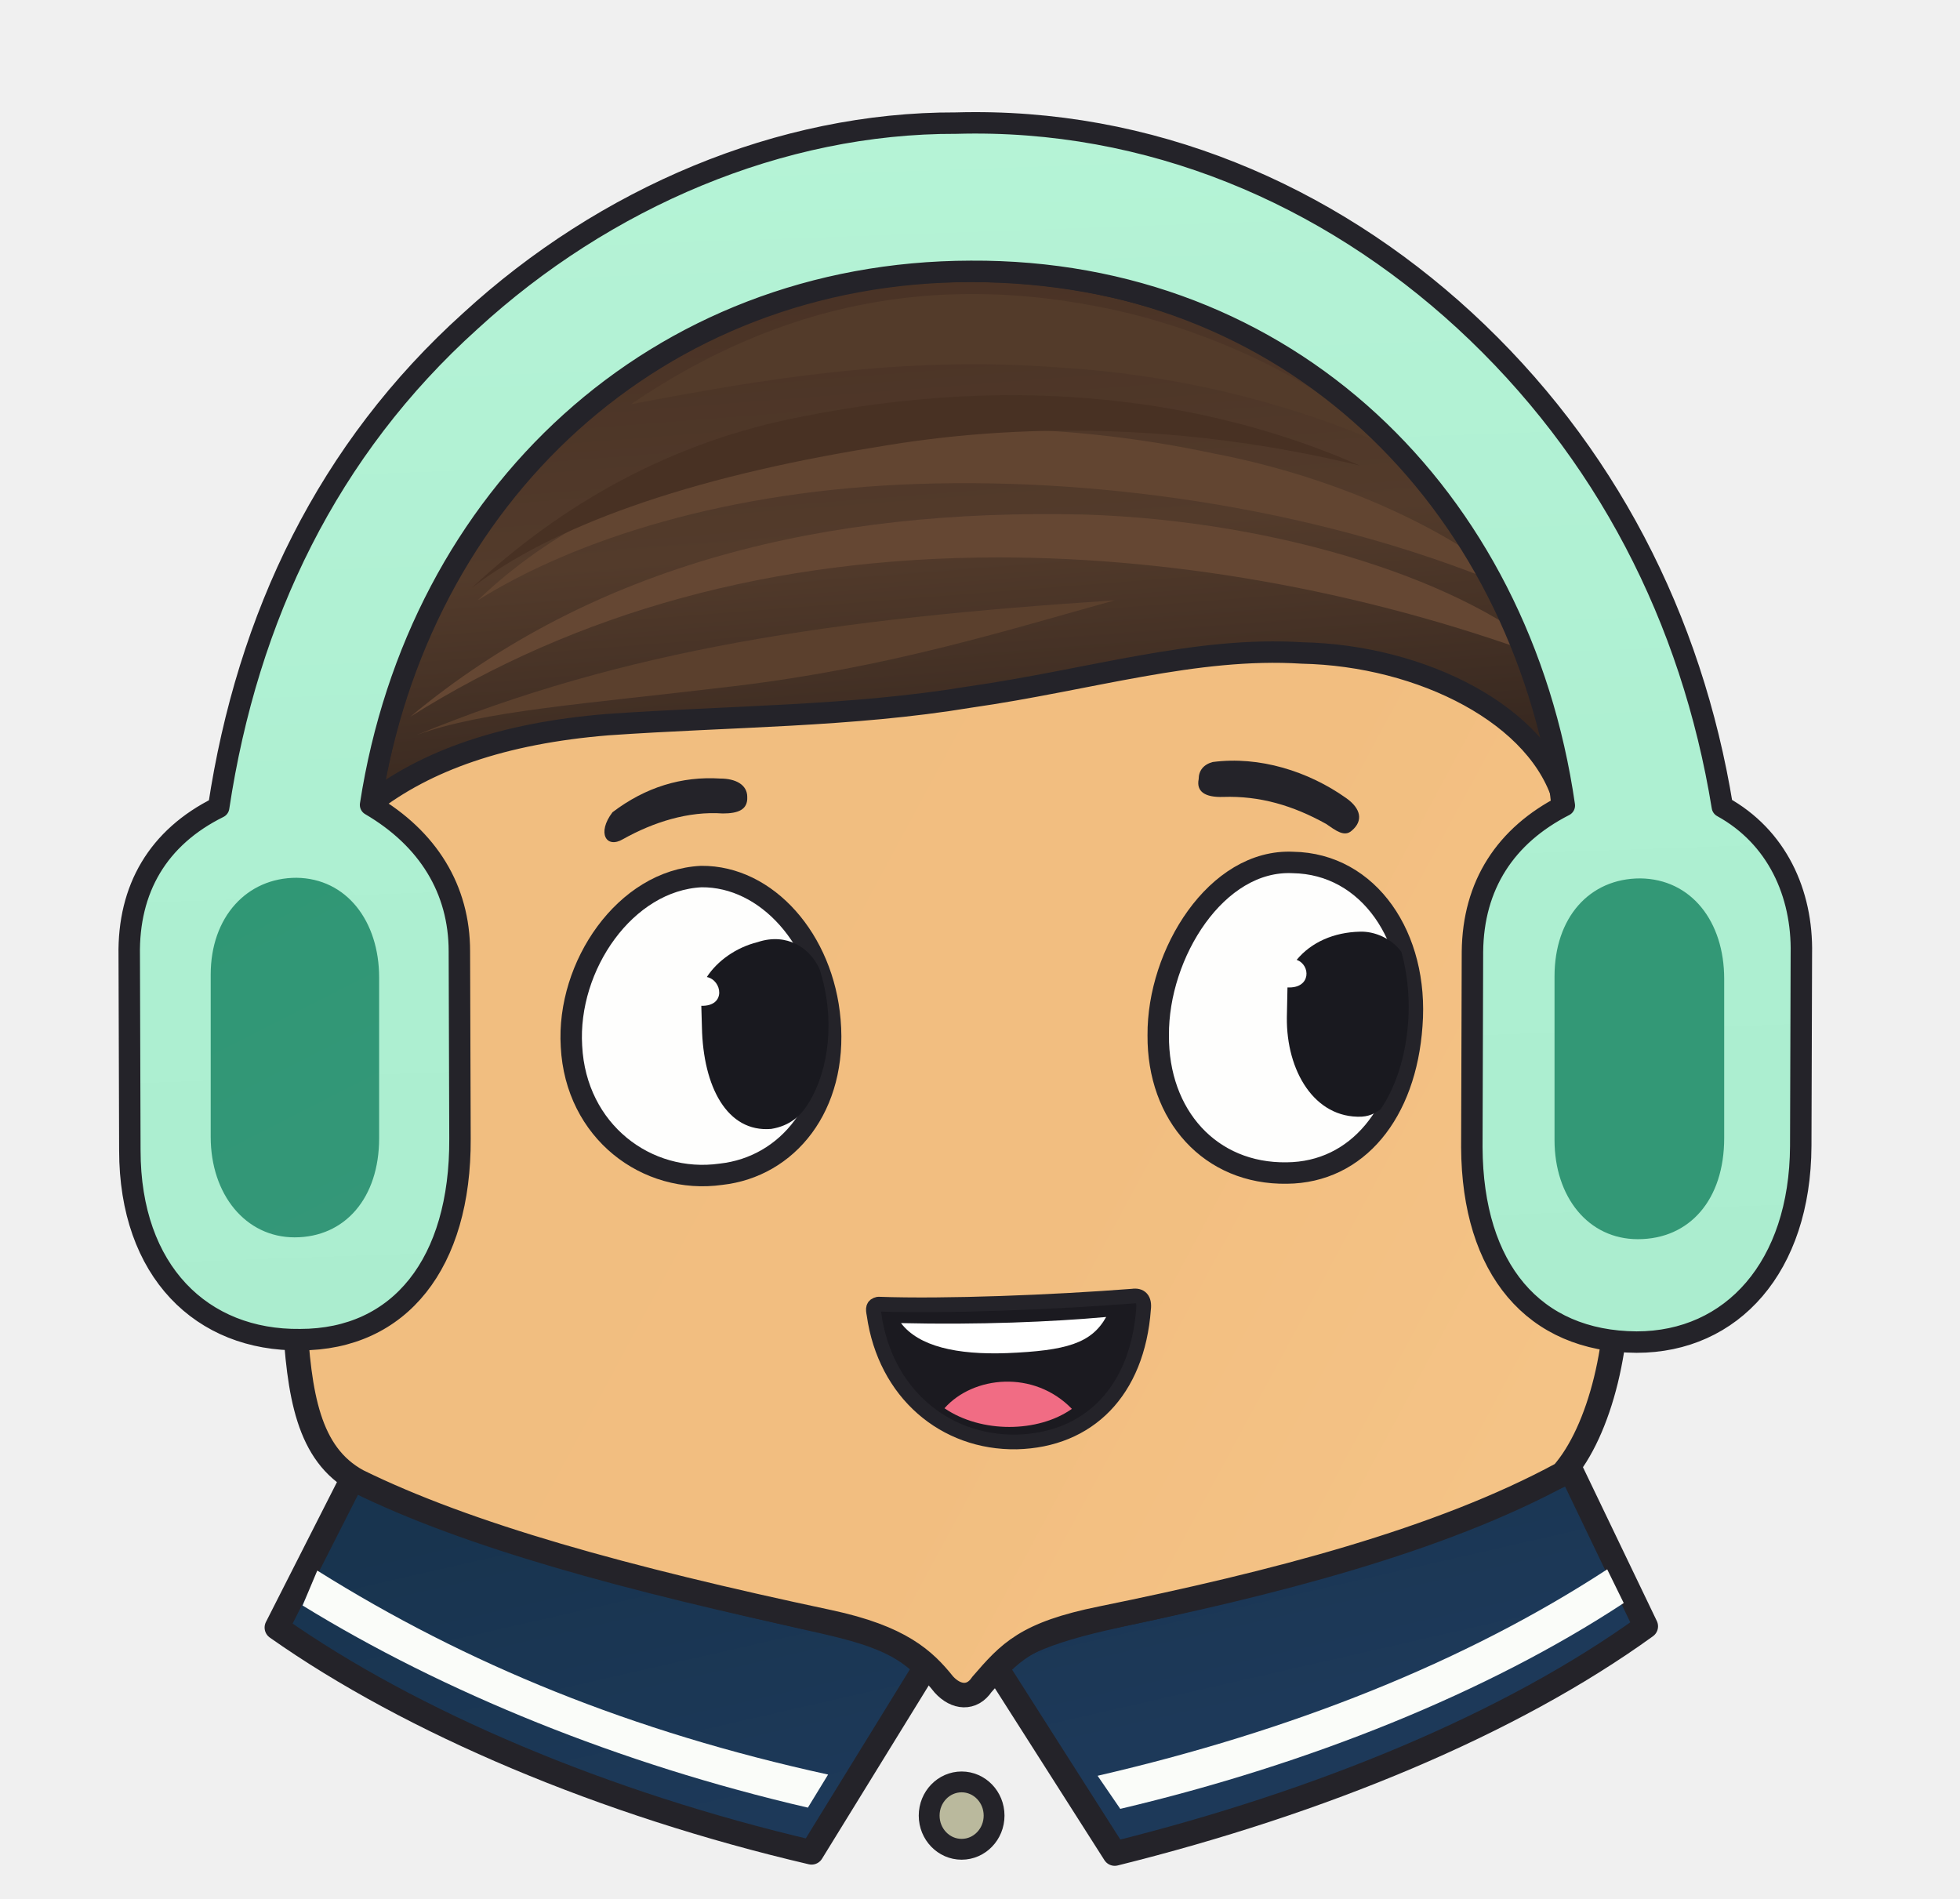
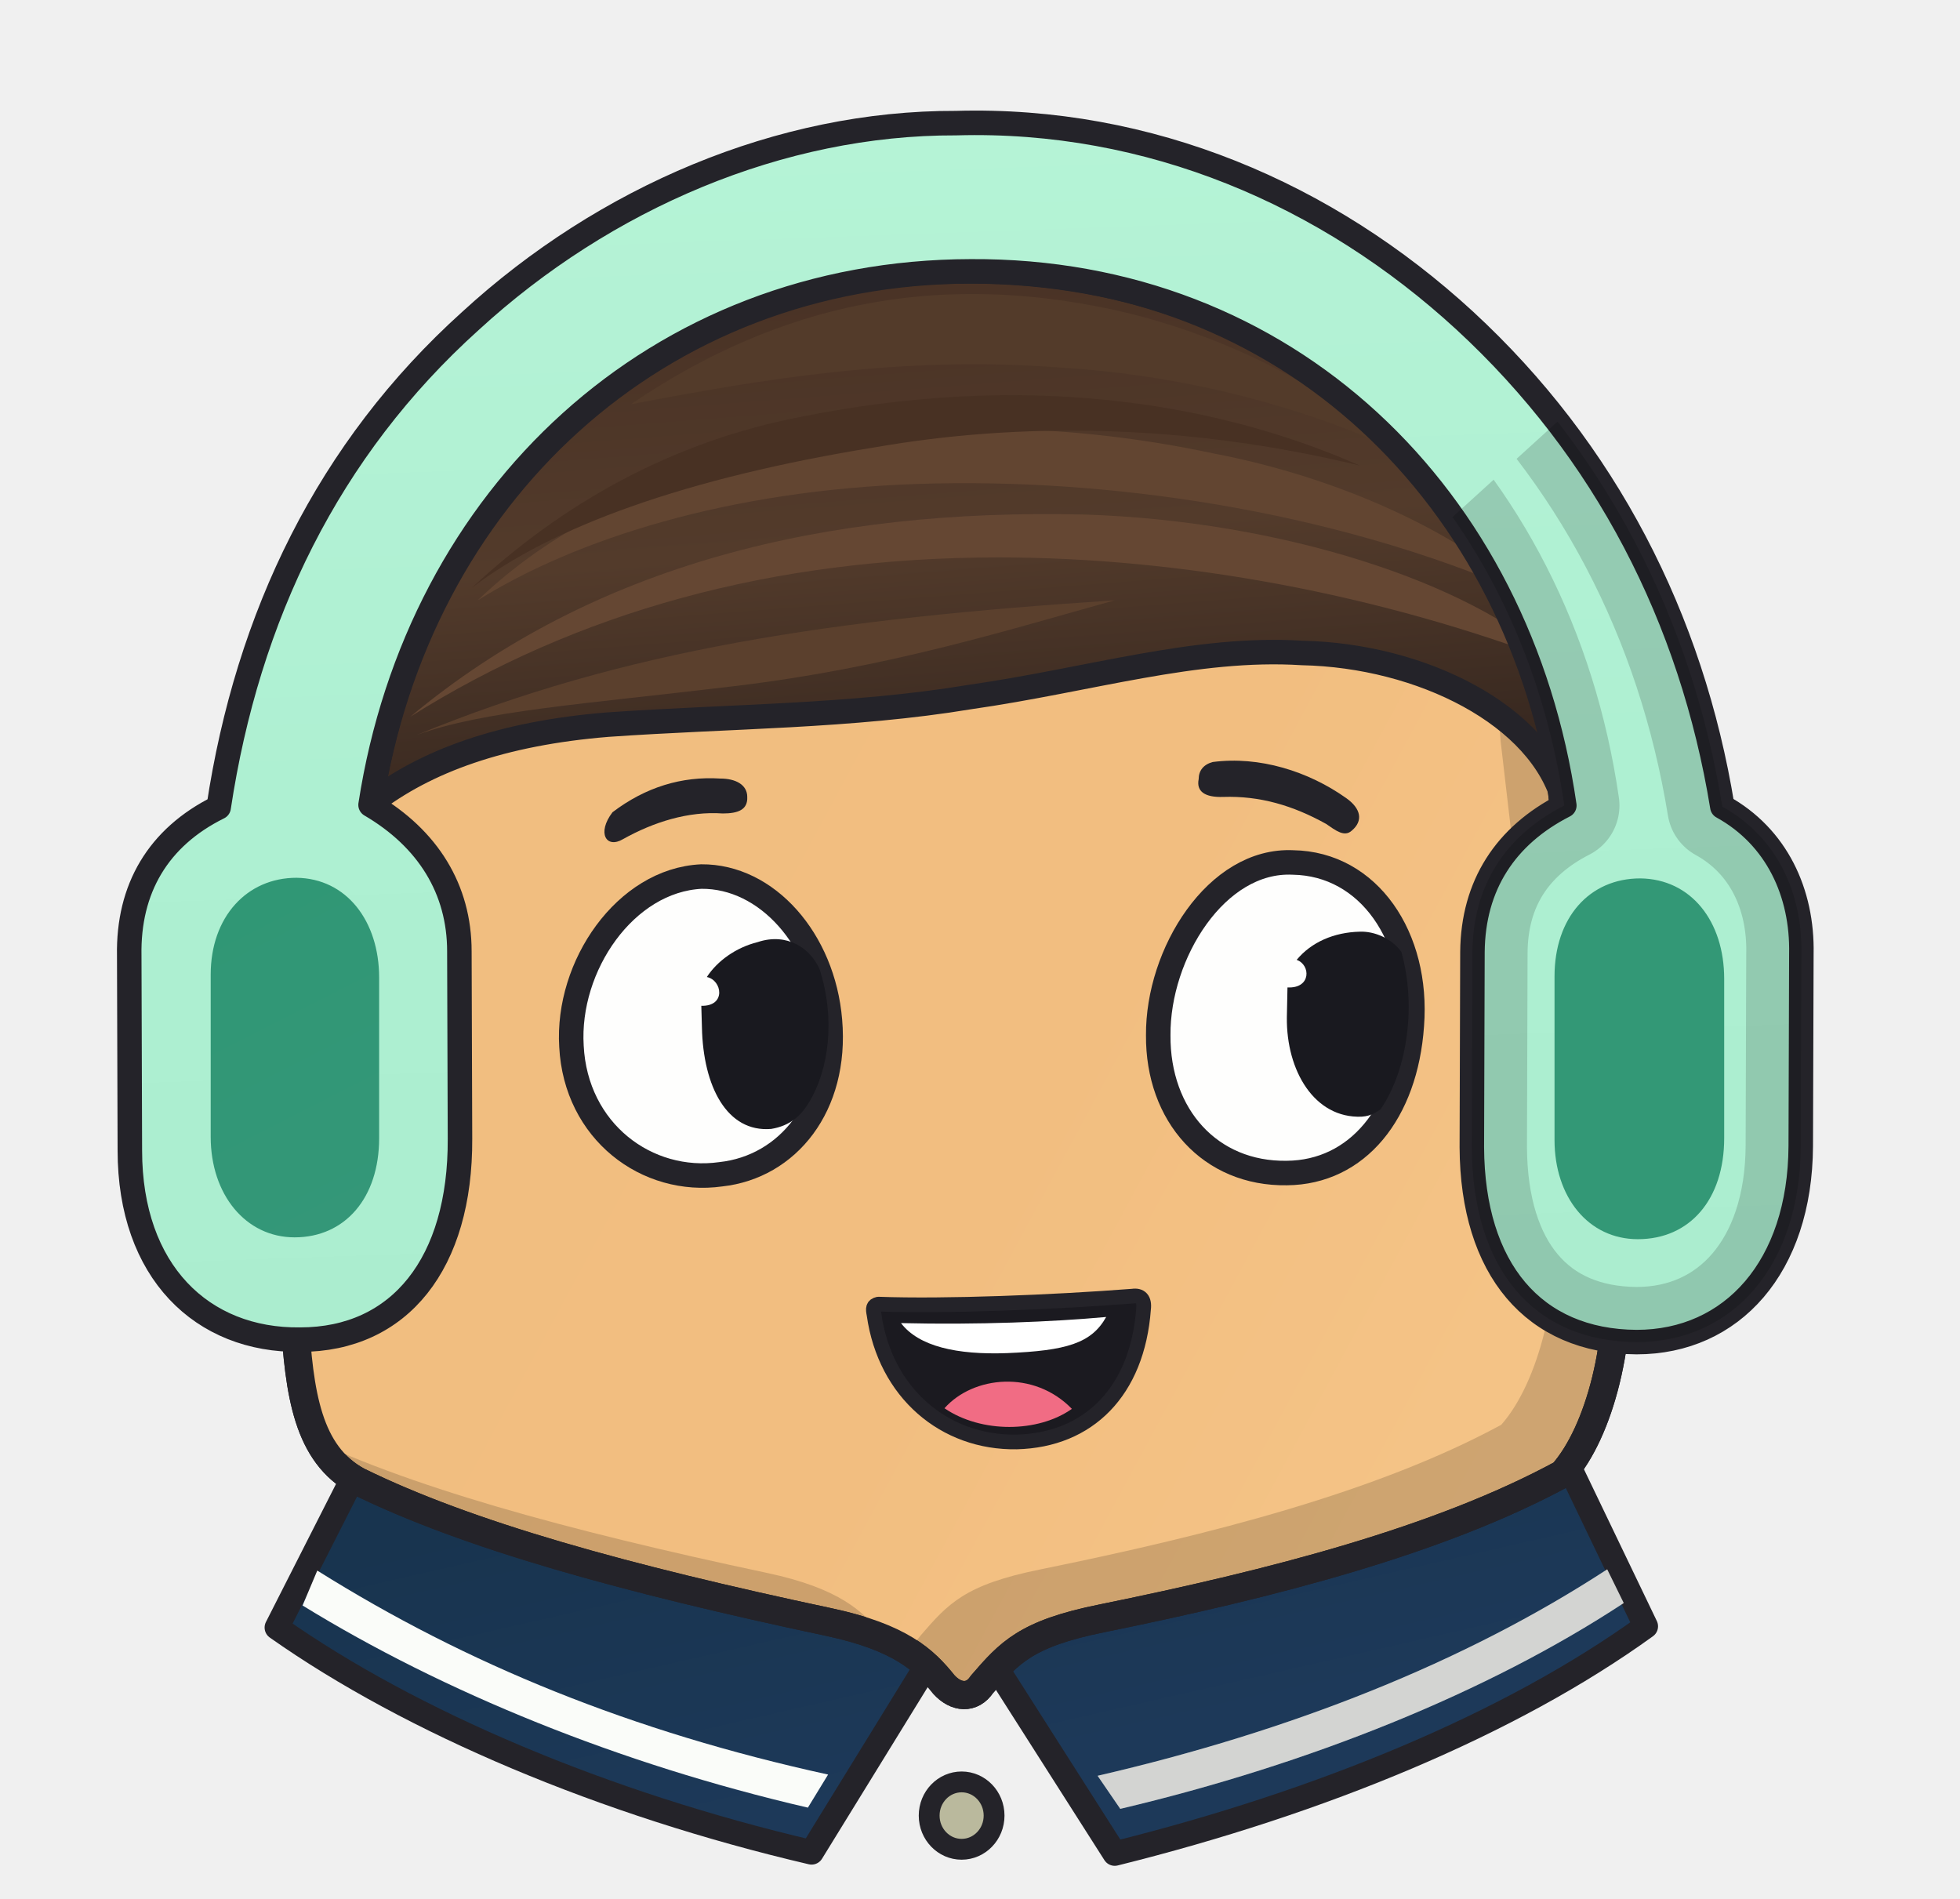
- <svg xmlns="http://www.w3.org/2000/svg" viewBox="0 0 320 310" fill="none" stroke="#242329" stroke-width="3.5" stroke-linecap="round" stroke-linejoin="round" role="img" aria-labelledby="headphones-listening-title headphones-listening-description">
+ <svg xmlns="http://www.w3.org/2000/svg" viewBox="0 0 320 310" fill="none" stroke="#242329" stroke-width="4" stroke-linecap="round" stroke-linejoin="round" role="img" aria-labelledby="headphones-listening-title headphones-listening-description">
  <defs>
    <linearGradient id="headphones-listening-skin" x1="84" y1="144" x2="251" y2="234" gradientUnits="userSpaceOnUse">
      <stop stop-color="#F1BE80" />
      <stop offset=".55" stop-color="#F2BE80" />
      <stop offset="1" stop-color="#F4C386" />
    </linearGradient>
    <linearGradient id="headphones-listening-hair" x1="151" y1="43" x2="158" y2="133" gradientUnits="userSpaceOnUse">
      <stop stop-color="#493225" />
      <stop offset=".5" stop-color="#533B2B" />
      <stop offset="1" stop-color="#33251E" />
    </linearGradient>
    <linearGradient id="headphones-listening-mint" x1="155" y1="20" x2="162" y2="216" gradientUnits="userSpaceOnUse">
      <stop stop-color="#B5F3D6" />
      <stop offset=".55" stop-color="#AEF0D2" />
      <stop offset="1" stop-color="#ABEDCF" />
    </linearGradient>
    <linearGradient id="headphones-listening-ear-cushion" x1="35" y1="147" x2="62" y2="200" gradientUnits="userSpaceOnUse">
      <stop stop-color="#309775" />
      <stop offset="1" stop-color="#349778" />
    </linearGradient>
    <linearGradient id="headphones-listening-collar-fabric" x1="99" y1="244" x2="112" y2="301" gradientUnits="userSpaceOnUse">
      <stop stop-color="#18344F" />
      <stop offset="1" stop-color="#1D3959" />
    </linearGradient>
    <clipPath id="headphones-listening-hair-boundary">
      <path d="M60.5 131.2C68.5 80.1 106.6 44 158.6 44.3C210.7 44.5 247.6 79.4 255.4 131.1C251.6 116.7 232 107 212.6 106.6C195.2 105.5 177.9 111 158.3 113.8C139 117 119.2 116.9 99.2 118.3C82 119.7 69.5 124.2 60.5 131.2Z" />
    </clipPath>
    <clipPath id="headphones-listening-head-clip">
      <path d="M61 130.5C63 83 104 44 159 44C212 44 252 82 255 129L263.8 204.5C265 218.8 261.2 233.7 255.1 240.6C235 251.5 207.9 258.5 179.9 264.2C167.5 266.7 164.8 269.8 160.3 275C158.7 277.4 156.1 277.2 154.1 275C150.9 271 147 267.3 135.3 264.8C101.9 257.7 76.3 250.6 58.4 241.8C50.3 237.4 48.8 227.7 48.1 214.7L50.5 155Z" />
    </clipPath>
    <clipPath id="headphones-listening-confident-eyes">
      <path d="M90 158L238 148L238 199L90 199Z" />
    </clipPath>
    <clipPath id="headphones-listening-soft-lids">
      <path d="M90 160Q114 149 139 157L139 199L90 199ZM185 157Q210 145 236 153L236 199L185 199Z" />
    </clipPath>
+     <clipPath id="headphones-listening-fin-half">
+       <path d="M330 0H420V420H0V300Z" />
+     </clipPath>
+     <clipPath id="headphones-listening-fin-collar-back">
+       <path d="M262.4 256.2C239.1 271.4 210.8 282.6 179.2 289.9L182.9 295.3C213.8 288 242.9 276.3 265.1 261.7Z" />
+     </clipPath>
+     <clipPath id="headphones-listening-fin-hat">
+       <path d="M35.7 131.8C40.4 100.6 53.6 73.3 76.8 52.4C98.7 32.3 127.4 20 156.1 20.1C187.7 19.2 216.7 31.7 239.1 52.3C262.1 73.5 276.2 101 281.2 131.7C290.1 136.6 294.3 145.8 294.1 155.7L294 187.1C293.9 206.8 282.8 219.1 267.2 219.1C250.4 219 240.4 207.2 240.3 187.3L240.4 155.4C240.5 144.5 245.8 136.4 255.4 131.5C248.1 81 210.1 44 158.5 44.3C107.2 44.4 68.3 80.9 60.5 131.4C69.9 136.9 75 145.2 75 155.3L75.1 185.9C75.2 206.2 65.3 218.7 49 218.7C33 218.9 21.2 207.6 21.2 187.8L21.1 156C20.9 145.1 25.8 136.7 35.7 131.8Z" />
+     </clipPath>
  </defs>
  <g id="headphones-listening-collar">
    <path id="headphones-listening-collar-left" d="M58.2 240.1L45.2 265.7C67.2 281.2 98.7 294.5 132.5 302.4L151.1 272.2C145.7 266.5 137.4 265.5 127 263C101.1 257.1 78.1 250.1 58.2 240.1Z" fill="url(#headphones-listening-collar-fabric)" stroke-width="4" />
    <path id="headphones-listening-collar-right" d="M256.5 240.1L268.7 265.5C246.7 281.4 215.8 294.2 182 302.6L162.5 272C167 266.9 176.8 264.9 188 262.5C214 256.6 235 249.3 256.5 240.1Z" fill="url(#headphones-listening-collar-fabric)" stroke-width="4" />
    <path d="M51.8 256.4C76.2 271.7 103.2 282.7 135.2 289.7L131.9 295.1C101.2 288 72.3 276.2 49.4 262.1Z" fill="#FAFCF9" stroke="none" />
    <path d="M262.4 256.2C239.1 271.4 210.8 282.6 179.2 289.9L182.9 295.3C213.8 288 242.9 276.3 265.1 261.7Z" fill="#FAFCF9" stroke="none" />
    <path d="M154.1 274.5L161.1 274.5" stroke-width="3" />
    <ellipse cx="157" cy="296.4" rx="5.3" ry="5.5" fill="#BAB99D" stroke-width="3.4" />
  </g>
+   <g clip-path="url(#headphones-listening-fin-collar-back)">
+     <g clip-path="url(#headphones-listening-fin-half)">
+       <path d="M262.4 256.2C239.1 271.4 210.8 282.6 179.2 289.9L182.9 295.3C213.8 288 242.9 276.3 265.1 261.7Z" fill="none" stroke="#000000" stroke-opacity=".16" stroke-width="18" />
+     </g>
+   </g>
  <g id="headphones-listening-head">
-     <path d="M61 130.5C63 83 104 44 159 44C212 44 252 82 255 129L263.8 204.5C265 218.8 261.2 233.7 255.1 240.6C235 251.5 207.9 258.5 179.9 264.2C167.5 266.7 164.8 269.8 160.3 275C158.7 277.4 156.1 277.2 154.1 275C150.9 271 147 267.3 135.3 264.8C101.9 257.7 76.3 250.6 58.4 241.8C50.3 237.4 48.8 227.7 48.1 214.7L50.5 155Z" fill="url(#headphones-listening-skin)" stroke-width="4" />
+     <path d="M61 130.5C63 83 104 44 159 44C212 44 252 82 255 129L263.8 204.5C265 218.8 261.2 233.7 255.1 240.6C235 251.5 207.9 258.5 179.9 264.2C167.5 266.7 164.8 269.8 160.3 275C158.7 277.4 156.1 277.2 154.1 275C150.9 271 147 267.3 135.3 264.8C101.9 257.7 76.3 250.6 58.4 241.8C50.3 237.4 48.8 227.7 48.1 214.7L50.5 155Z" fill="url(#headphones-listening-skin)" stroke-width="4.6" />
  </g>
+   <g clip-path="url(#headphones-listening-head-clip)" stroke="none">
+     <path d="M61 130.5C63 83 104 44 159 44C212 44 252 82 255 129L263.8 204.5C265 218.8 261.2 233.7 255.1 240.6C235 251.5 207.9 258.5 179.9 264.2C167.5 266.7 164.8 269.8 160.3 275C158.7 277.4 156.1 277.2 154.1 275C150.9 271 147 267.3 135.3 264.8C101.9 257.7 76.3 250.6 58.4 241.8C50.3 237.4 48.8 227.7 48.1 214.7L50.5 155Z" fill="#000000" fill-opacity=".16" />
+     <path d="M61 130.5C63 83 104 44 159 44C212 44 252 82 255 129L263.8 204.5C265 218.8 261.2 233.7 255.1 240.6C235 251.5 207.9 258.5 179.9 264.2C167.5 266.7 164.8 269.8 160.3 275C158.7 277.4 156.1 277.2 154.1 275C150.9 271 147 267.3 135.3 264.8C101.9 257.7 76.3 250.6 58.4 241.8C50.3 237.4 48.8 227.7 48.1 214.7L50.5 155Z" transform="translate(-10 -8)" fill="url(#headphones-listening-skin)" />
+   </g>
+   <path d="M61 130.5C63 83 104 44 159 44C212 44 252 82 255 129L263.8 204.5C265 218.8 261.2 233.7 255.1 240.6C235 251.5 207.9 258.5 179.9 264.2C167.5 266.7 164.8 269.8 160.3 275C158.7 277.4 156.1 277.2 154.1 275C150.9 271 147 267.3 135.3 264.8C101.9 257.7 76.3 250.6 58.4 241.8C50.3 237.4 48.8 227.7 48.1 214.7L50.5 155Z" fill="none" stroke-width="4.6" />
  <g id="headphones-listening-hair-front">
    <path d="M60.5 131.2C68.5 80.1 106.6 44 158.6 44.3C210.7 44.5 247.6 79.4 255.4 131.1C251.6 116.7 232 107 212.6 106.6C195.2 105.5 177.9 111 158.3 113.8C139 117 119.2 116.9 99.2 118.3C82 119.7 69.5 124.2 60.5 131.2Z" fill="url(#headphones-listening-hair)" />
    <g clip-path="url(#headphones-listening-hair-boundary)" stroke="none">
      <path d="M78 98C104 73 151 64 198 74C219 78 238 87 249 97C217 83 180 78 150 79C119 80 94 88 78 98Z" fill="#624531" />
      <path d="M67 117C97 92 135 83 177 84C209 85 240 95 254 108C225 97 193 91 163 91C126 91 94 100 67 117Z" fill="#654733" />
      <path d="M77 96C92 82 110 72 131 68C166 61 197 65 222 76C193 69 166 69 143 73C112 78 90 86 77 96Z" fill="#483123" />
      <path d="M103 66C128 49 153 45 179 50C195 53 214 61 227 73C209 65 190 61 173 60C147 58 124 62 103 66Z" fill="#533B2A" />
      <path d="M68 120C102 106 136 101 182 98C164 103 145 109 120 112C95 115 79 116 68 120Z" fill="#5B402D" />
    </g>
  </g>
  <g id="headphones-listening-expression-listening">
    <g id="headphones-listening-eyebrows" fill="#242329" stroke="none">
      <path d="M100 132.6C105.4 128.5 111.3 126.7 117.6 127.1C120.1 127.1 122 128.1 122 130.1C122.1 132.2 120.5 132.8 118 132.8C112.4 132.4 106.7 134.2 101.7 137C99 138.6 97.4 136 100 132.6Z" />
      <path d="M198 124.4C205.6 123.4 213.6 125.9 219.8 130.3C222.2 132 222.6 134 220.7 135.6C219.5 136.7 218.1 135.6 216.5 134.5C211.1 131.5 205.7 129.9 199.7 130.1C196.7 130.2 195.3 129.2 195.7 127.2C195.7 125.8 196.5 124.8 198 124.4Z" />
    </g>
    <g id="headphones-listening-eyes">
-       <path id="headphones-listening-eye-white-left" d="M114.5 143.1C125.2 143 134.4 153.4 135.5 166.6C136.7 180.6 128.6 190.5 117.7 191.7C105.6 193.4 94 184.7 93.3 170.8C92.5 157.7 102.1 143.7 114.5 143.1Z" fill="#FEFEFD" stroke-width="3.5" />
+       <path id="headphones-listening-eye-white-left" d="M114.5 143.1C125.2 143 134.4 153.4 135.5 166.6C136.7 180.6 128.6 190.5 117.7 191.7C105.6 193.4 94 184.7 93.3 170.8C92.5 157.7 102.1 143.7 114.5 143.1Z" fill="#FEFEFD" stroke-width="4" />
      <path d="M123.7 153.8C128.5 152.2 132.3 154.8 133.8 158.2C136.4 166.2 135.4 174.6 132 180.1C130.8 182.1 129 183.8 125.9 184.3C118.7 184.9 114.8 177.4 114.6 167.7L114.5 164.2C118.6 164.3 117.9 160 115.4 159.5C117.1 156.9 120.1 154.7 123.7 153.8Z" fill="#19191F" stroke="none" />
-       <path id="headphones-listening-eye-white-right" d="M211.1 140.8C223.5 141 231.6 153 230.5 167.4C229.5 181.7 221.6 191.4 210.1 191.5C197.6 191.7 189 182.1 189.1 169C189 155.7 198.6 140.2 211.1 140.8Z" fill="#FEFEFD" stroke-width="3.5" />
+       <path id="headphones-listening-eye-white-right" d="M211.1 140.8C223.5 141 231.6 153 230.5 167.4C229.5 181.7 221.6 191.4 210.1 191.5C197.6 191.7 189 182.1 189.1 169C189 155.7 198.6 140.2 211.1 140.8Z" fill="#FEFEFD" stroke-width="4" />
      <path d="M222 152.1C224.4 152 227.2 153.2 228.8 155.4C231.2 164 229.9 174.5 225.4 181.1C224.9 181.4 224 182.2 222.3 182.3C214.6 182.6 210 174.8 210.1 166.1L210.2 161.2C214.1 161.4 214 157.5 211.7 156.7C214.1 153.8 217.8 152.2 222 152.1Z" fill="#19191F" stroke="none" />
    </g>
    <g id="headphones-listening-mouth">
      <path d="M143.4 212.9C154.4 213.3 171.9 212.6 184.9 211.6C186.2 211.4 186.9 212.1 186.7 213.7C185.7 227.2 177.7 235.1 166 235.4C154.2 235.6 144.5 227.4 142.7 214.6C142.5 213.6 142.5 213.1 143.4 212.9Z" fill="#1B1A20" stroke-width="2.4" />
      <path d="M147.1 216C159.7 216.3 171.8 215.8 180.6 215C178.2 219.3 174.1 220.5 164.4 220.9C156.2 221.2 150 219.8 147.1 216Z" fill="#FFFFFF" stroke="none" />
      <path d="M154.2 229.9C158.9 224.6 168.8 223.6 175 230C169.5 233.9 160.2 234 154.2 229.9Z" fill="#F16C84" stroke="none" />
    </g>
  </g>
  <g id="headphones-listening-headgear">
-     <path d="M35.7 131.8C40.4 100.6 53.6 73.3 76.8 52.4C98.7 32.3 127.4 20 156.1 20.1C187.7 19.2 216.7 31.7 239.1 52.3C262.1 73.5 276.2 101 281.2 131.7C290.1 136.6 294.3 145.8 294.1 155.7L294 187.1C293.9 206.8 282.8 219.1 267.2 219.1C250.4 219 240.4 207.2 240.3 187.3L240.4 155.4C240.5 144.5 245.8 136.4 255.4 131.5C248.1 81 210.1 44 158.5 44.3C107.2 44.4 68.3 80.9 60.5 131.4C69.9 136.9 75 145.2 75 155.3L75.1 185.9C75.2 206.2 65.3 218.7 49 218.7C33 218.9 21.2 207.6 21.2 187.8L21.1 156C20.9 145.1 25.8 136.7 35.7 131.8Z" fill="url(#headphones-listening-mint)" stroke-width="3.5" />
+     <path d="M35.7 131.8C40.4 100.6 53.6 73.3 76.8 52.4C98.7 32.3 127.4 20 156.1 20.1C187.7 19.2 216.7 31.7 239.1 52.3C262.1 73.5 276.2 101 281.2 131.7C290.1 136.6 294.3 145.8 294.1 155.7L294 187.1C293.9 206.8 282.8 219.1 267.2 219.1C250.4 219 240.4 207.2 240.3 187.3L240.4 155.4C240.5 144.5 245.8 136.4 255.4 131.5C248.1 81 210.1 44 158.5 44.3C107.2 44.4 68.3 80.9 60.5 131.4C69.9 136.9 75 145.2 75 155.3L75.1 185.9C75.2 206.2 65.3 218.7 49 218.7C33 218.9 21.2 207.6 21.2 187.8L21.1 156C20.9 145.1 25.8 136.7 35.7 131.8Z" fill="url(#headphones-listening-mint)" stroke-width="4" />
    <path id="headphones-listening-ear-pad-left" d="M48.4 143.3C40.3 143.3 34.4 149.7 34.4 159.1L34.4 185.6C34.4 195 40.1 202 48.1 202C56.3 202 61.9 195.6 61.9 185.8L61.9 159.6C61.9 150.4 56.6 143.4 48.4 143.3Z" fill="url(#headphones-listening-ear-cushion)" stroke="none" />
    <path id="headphones-listening-ear-pad-right" d="M267.8 143.4C259.5 143.4 253.8 149.8 253.8 159.4L253.8 186.1C253.8 195.4 259.3 202.3 267.4 202.3C275.9 202.3 281.5 195.8 281.5 185.8L281.5 159.8C281.5 150.4 276.1 143.5 267.8 143.4Z" fill="#339876" stroke="none" />
  </g>
+   <g clip-path="url(#headphones-listening-fin-hat)">
+     <g clip-path="url(#headphones-listening-fin-half)">
+       <path d="M35.7 131.8C40.4 100.6 53.6 73.3 76.8 52.4C98.7 32.3 127.4 20 156.1 20.1C187.7 19.2 216.7 31.7 239.1 52.3C262.1 73.5 276.2 101 281.2 131.7C290.1 136.6 294.3 145.8 294.1 155.7L294 187.1C293.9 206.8 282.8 219.1 267.2 219.1C250.4 219 240.4 207.2 240.3 187.3L240.4 155.4C240.5 144.5 245.8 136.4 255.4 131.5C248.1 81 210.1 44 158.5 44.3C107.2 44.4 68.3 80.9 60.5 131.4C69.9 136.9 75 145.2 75 155.3L75.1 185.9C75.2 206.2 65.3 218.7 49 218.7C33 218.9 21.2 207.6 21.2 187.8L21.1 156C20.9 145.1 25.8 136.7 35.7 131.8Z" fill="none" stroke="#000000" stroke-opacity=".16" stroke-width="18" />
+     </g>
+   </g>
</svg>
